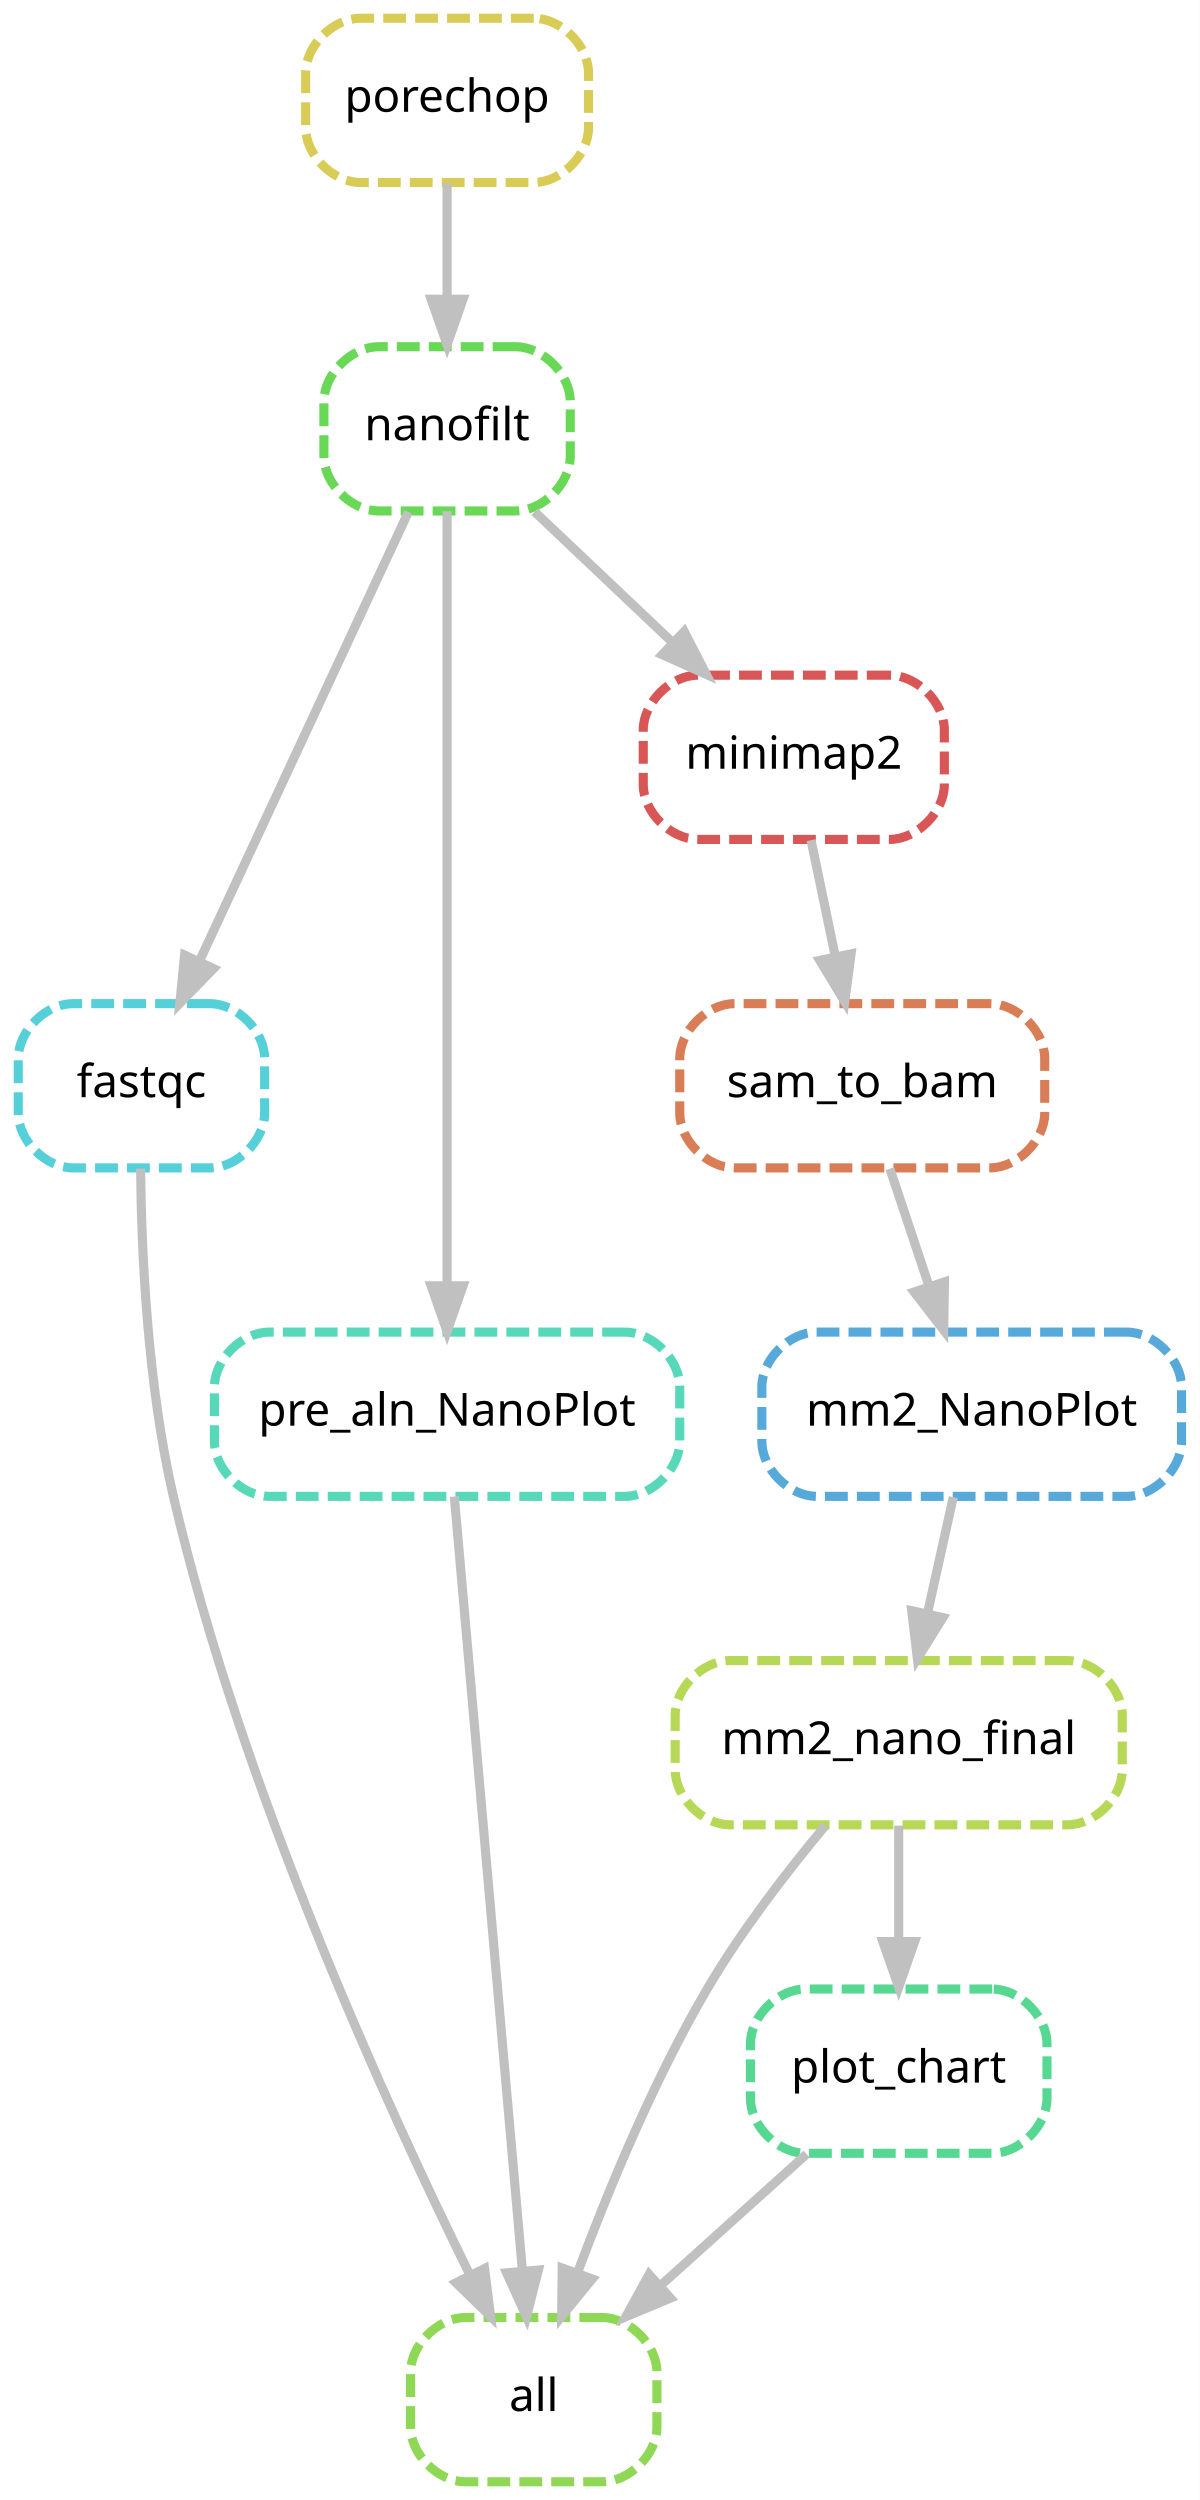
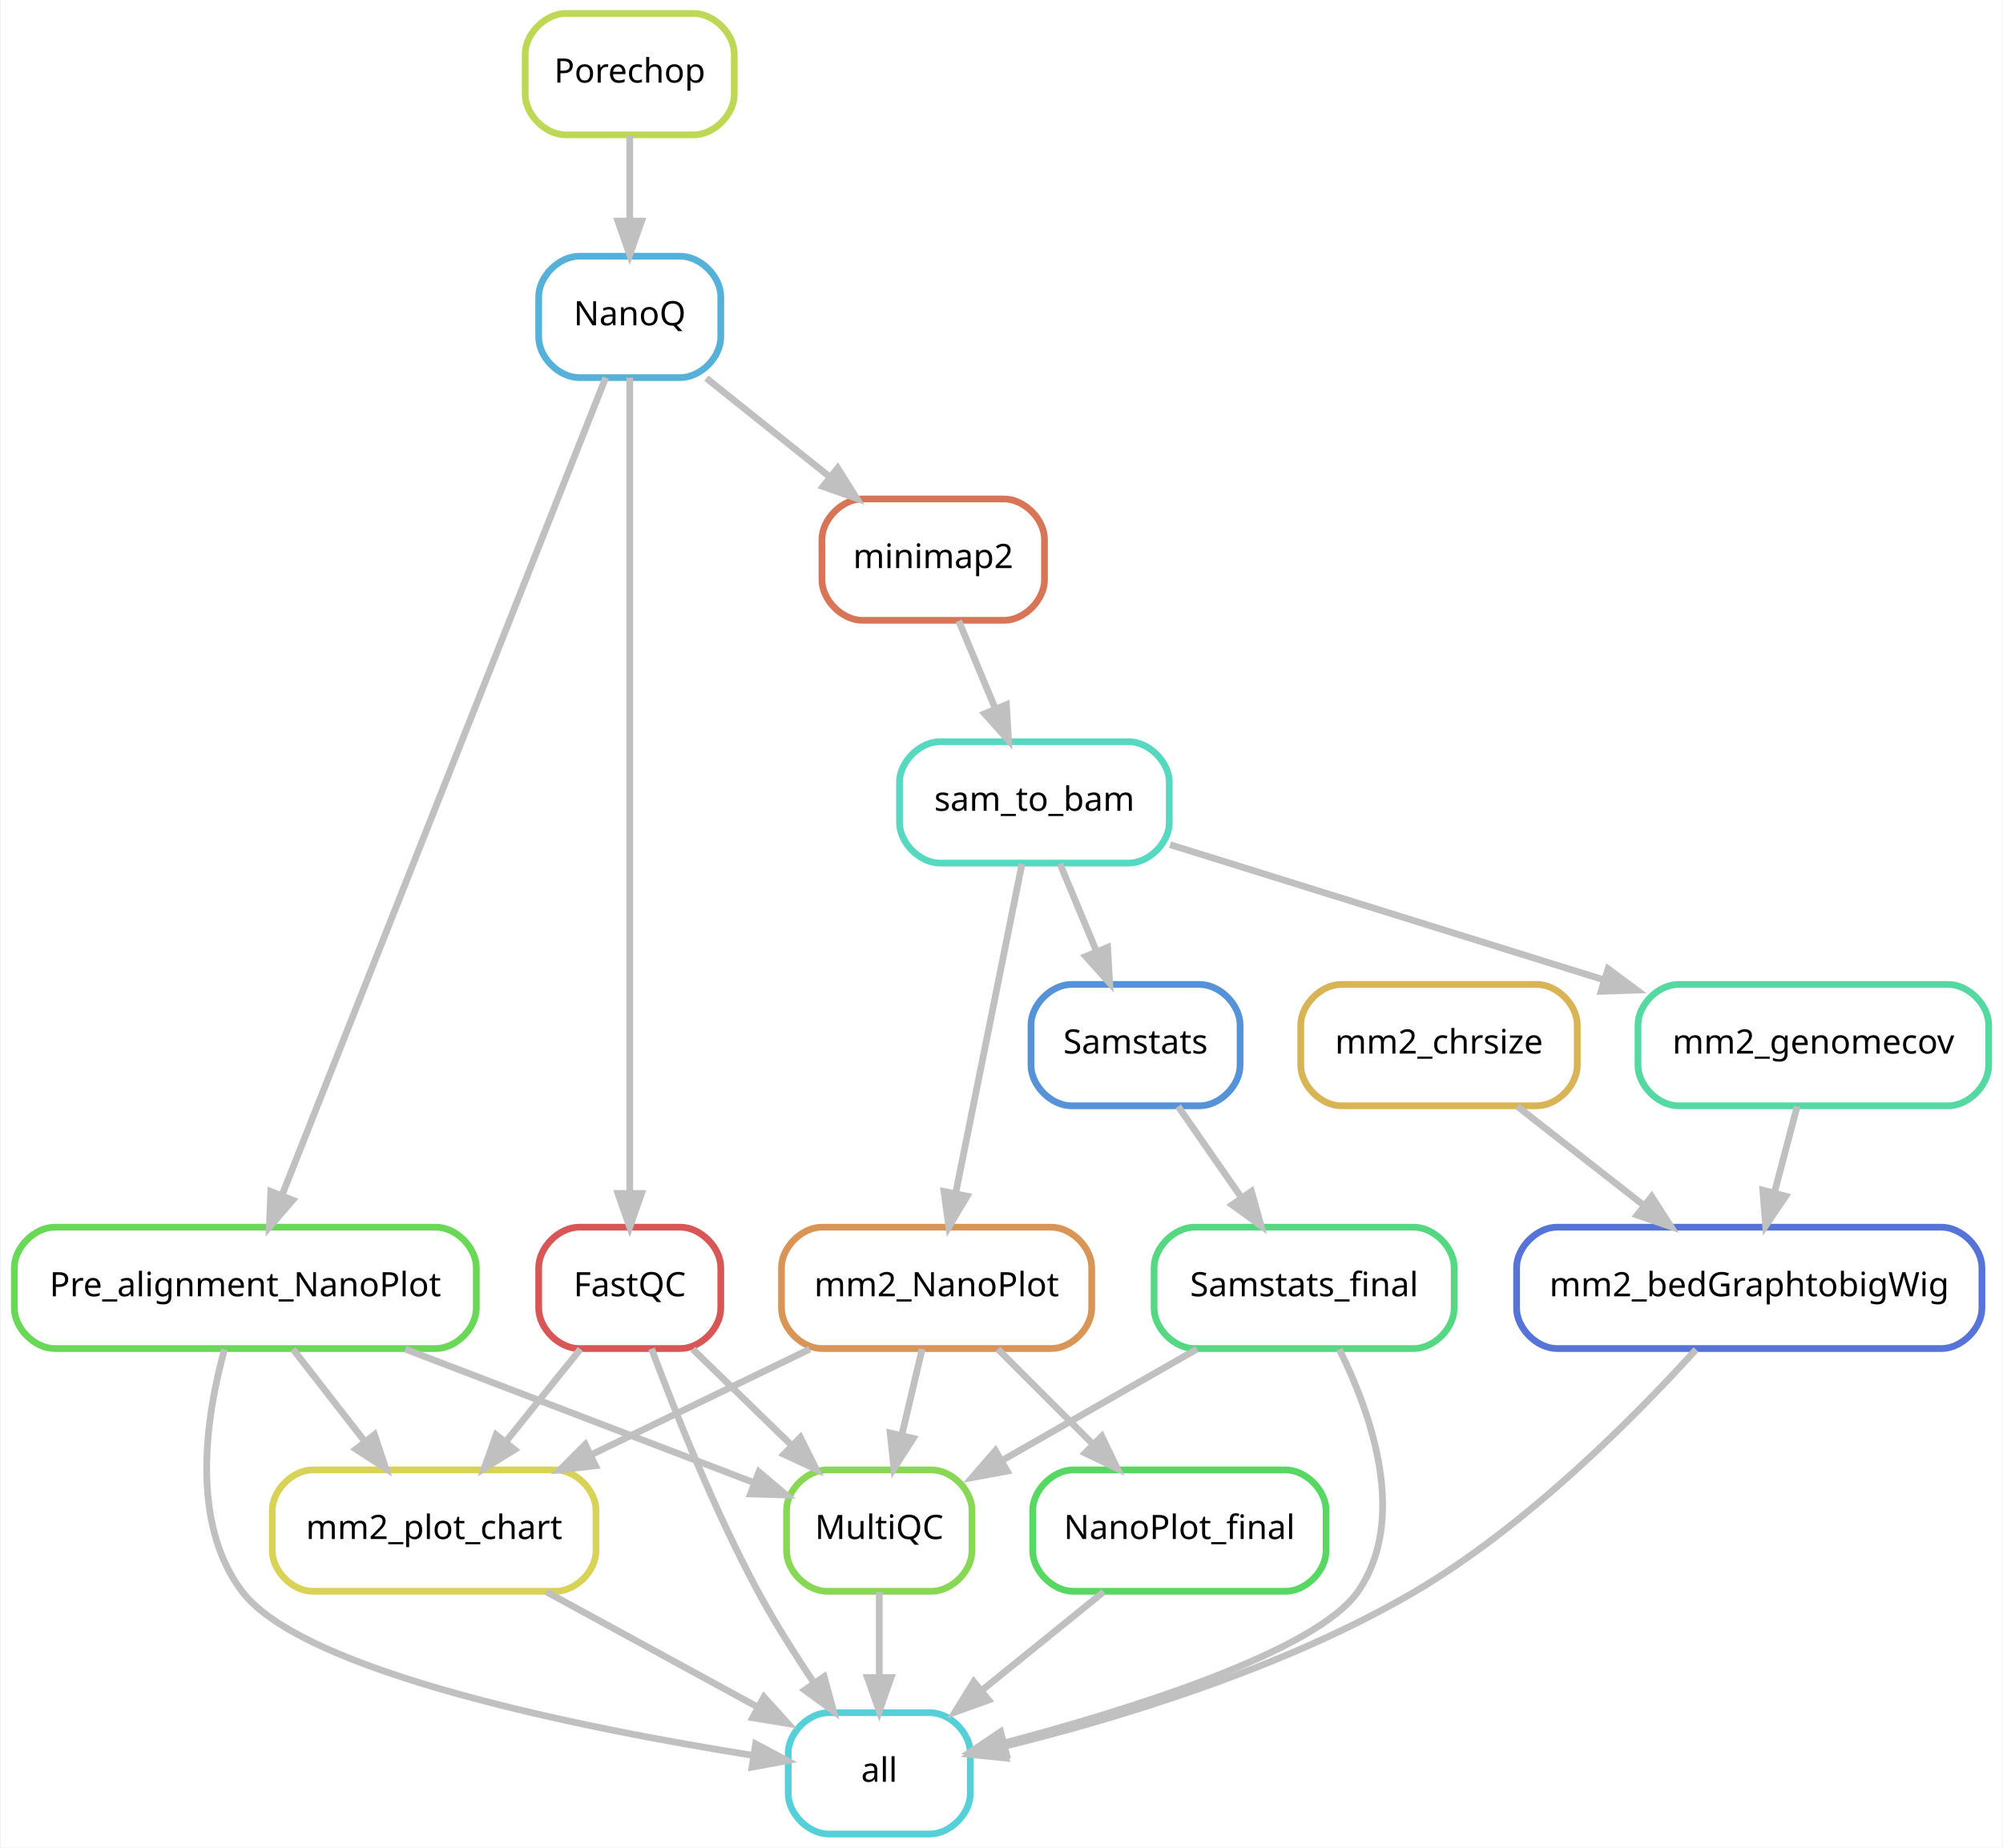
- <svg xmlns="http://www.w3.org/2000/svg" width="263pt" height="548pt" viewBox="0.00 0.00 263.00 548.00">
+ <svg xmlns="http://www.w3.org/2000/svg" width="594pt" height="548pt" viewBox="0.00 0.00 593.50 548.00">
  <g id="graph0" class="graph" transform="scale(1 1) rotate(0) translate(4 544)">
-     <polygon fill="#ffffff" stroke="transparent" points="-4,4 -4,-544 259,-544 259,4 -4,4" />
+     <polygon fill="#ffffff" stroke="transparent" points="-4,4 -4,-544 589.5,-544 589.5,4 -4,4" />
    <g id="node1" class="node">
-       <path fill="none" stroke="#8fd856" stroke-width="2" stroke-dasharray="5,2" d="M128,-36C128,-36 98,-36 98,-36 92,-36 86,-30 86,-24 86,-24 86,-12 86,-12 86,-6 92,0 98,0 98,0 128,0 128,0 134,0 140,-6 140,-12 140,-12 140,-24 140,-24 140,-30 134,-36 128,-36" />
-       <text text-anchor="middle" x="113" y="-15.5" font-family="sans" font-size="10.00" fill="#000000">all</text>
+       <path fill="none" stroke="#56d0d8" stroke-width="2" d="M271.5,-36C271.5,-36 241.5,-36 241.5,-36 235.5,-36 229.5,-30 229.5,-24 229.5,-24 229.5,-12 229.5,-12 229.5,-6 235.5,0 241.5,0 241.5,0 271.5,0 271.5,0 277.5,0 283.5,-6 283.5,-12 283.5,-12 283.5,-24 283.5,-24 283.5,-30 277.5,-36 271.5,-36" />
+       <text text-anchor="middle" x="256.5" y="-15.5" font-family="sans" font-size="10.00" fill="#000000">all</text>
    </g>
    <g id="node2" class="node">
-       <path fill="none" stroke="#56d0d8" stroke-width="2" stroke-dasharray="5,2" d="M42,-324C42,-324 12,-324 12,-324 6,-324 0,-318 0,-312 0,-312 0,-300 0,-300 0,-294 6,-288 12,-288 12,-288 42,-288 42,-288 48,-288 54,-294 54,-300 54,-300 54,-312 54,-312 54,-318 48,-324 42,-324" />
-       <text text-anchor="middle" x="27" y="-303.5" font-family="sans" font-size="10.00" fill="#000000">fastqc</text>
+       <path fill="none" stroke="#d85656" stroke-width="2" d="M197.5,-180C197.5,-180 167.5,-180 167.5,-180 161.5,-180 155.5,-174 155.5,-168 155.5,-168 155.5,-156 155.5,-156 155.5,-150 161.5,-144 167.5,-144 167.5,-144 197.5,-144 197.5,-144 203.5,-144 209.5,-150 209.5,-156 209.5,-156 209.5,-168 209.5,-168 209.5,-174 203.5,-180 197.5,-180" />
+       <text text-anchor="middle" x="182.5" y="-159.5" font-family="sans" font-size="10.00" fill="#000000">FastQC</text>
    </g>
    <g id="edge1" class="edge">
-       <path fill="none" stroke="#c0c0c0" stroke-width="2" d="M26.817,-287.827C27.003,-269.474 28.317,-240.423 34,-216 48.745,-152.632 80.491,-82.928 98.937,-45.469" />
-       <polygon fill="#c0c0c0" stroke="#c0c0c0" stroke-width="2" points="102.215,-46.739 103.541,-36.227 95.949,-43.617 102.215,-46.739" />
+       <path fill="none" stroke="#c0c0c0" stroke-width="2" d="M188.969,-143.951C195.865,-125.443 207.558,-96.045 220.5,-72 225.415,-62.869 231.448,-53.324 237.161,-44.843" />
+       <polygon fill="#c0c0c0" stroke="#c0c0c0" stroke-width="2" points="240.15,-46.674 242.938,-36.453 234.384,-42.704 240.15,-46.674" />
+     </g>
+     <g id="node12" class="node">
+       <path fill="none" stroke="#d8d356" stroke-width="2" d="M160.5,-108C160.5,-108 88.5,-108 88.5,-108 82.5,-108 76.5,-102 76.5,-96 76.5,-96 76.5,-84 76.5,-84 76.5,-78 82.5,-72 88.5,-72 88.5,-72 160.5,-72 160.5,-72 166.5,-72 172.5,-78 172.5,-84 172.5,-84 172.5,-96 172.5,-96 172.5,-102 166.5,-108 160.5,-108" />
+       <text text-anchor="middle" x="124.5" y="-87.5" font-family="sans" font-size="10.00" fill="#000000">mm2_plot_chart</text>
+     </g>
+     <g id="edge19" class="edge">
+       <path fill="none" stroke="#c0c0c0" stroke-width="2" d="M167.864,-143.831C161.184,-135.539 153.143,-125.557 145.81,-116.453" />
+       <polygon fill="#c0c0c0" stroke="#c0c0c0" stroke-width="2" points="148.332,-114.005 139.333,-108.413 142.881,-118.397 148.332,-114.005" />
+     </g>
+     <g id="node16" class="node">
+       <path fill="none" stroke="#88d856" stroke-width="2" d="M272,-108C272,-108 241,-108 241,-108 235,-108 229,-102 229,-96 229,-96 229,-84 229,-84 229,-78 235,-72 241,-72 241,-72 272,-72 272,-72 278,-72 284,-78 284,-84 284,-84 284,-96 284,-96 284,-102 278,-108 272,-108" />
+       <text text-anchor="middle" x="256.5" y="-87.5" font-family="sans" font-size="10.00" fill="#000000">MultiQC</text>
+     </g>
+     <g id="edge23" class="edge">
+       <path fill="none" stroke="#c0c0c0" stroke-width="2" d="M201.173,-143.831C210.025,-135.219 220.749,-124.785 230.389,-115.405" />
+       <polygon fill="#c0c0c0" stroke="#c0c0c0" stroke-width="2" points="233.106,-117.645 237.833,-108.163 228.225,-112.628 233.106,-117.645" />
    </g>
    <g id="node3" class="node">
-       <path fill="none" stroke="#68d856" stroke-width="2" stroke-dasharray="5,2" d="M109,-468C109,-468 79,-468 79,-468 73,-468 67,-462 67,-456 67,-456 67,-444 67,-444 67,-438 73,-432 79,-432 79,-432 109,-432 109,-432 115,-432 121,-438 121,-444 121,-444 121,-456 121,-456 121,-462 115,-468 109,-468" />
-       <text text-anchor="middle" x="94" y="-447.5" font-family="sans" font-size="10.00" fill="#000000">nanofilt</text>
+       <path fill="none" stroke="#56b1d8" stroke-width="2" d="M197.5,-468C197.5,-468 167.5,-468 167.5,-468 161.5,-468 155.5,-462 155.5,-456 155.5,-456 155.5,-444 155.5,-444 155.5,-438 161.5,-432 167.5,-432 167.5,-432 197.5,-432 197.5,-432 203.5,-432 209.5,-438 209.5,-444 209.5,-444 209.5,-456 209.5,-456 209.5,-462 203.5,-468 197.5,-468" />
+       <text text-anchor="middle" x="182.5" y="-447.5" font-family="sans" font-size="10.00" fill="#000000">NanoQ</text>
+     </g>
+     <g id="edge8" class="edge">
+       <path fill="none" stroke="#c0c0c0" stroke-width="2" d="M182.5,-431.984C182.5,-383.294 182.5,-248.796 182.5,-190.057" />
+       <polygon fill="#c0c0c0" stroke="#c0c0c0" stroke-width="2" points="186,-190.009 182.5,-180.009 179,-190.009 186,-190.009" />
+     </g>
+     <g id="node5" class="node">
+       <path fill="none" stroke="#68d856" stroke-width="2" d="M125,-180C125,-180 12,-180 12,-180 6,-180 0,-174 0,-168 0,-168 0,-156 0,-156 0,-150 6,-144 12,-144 12,-144 125,-144 125,-144 131,-144 137,-150 137,-156 137,-156 137,-168 137,-168 137,-174 131,-180 125,-180" />
+       <text text-anchor="middle" x="68.5" y="-159.5" font-family="sans" font-size="10.00" fill="#000000">Pre_alignment_NanoPlot</text>
+     </g>
+     <g id="edge10" class="edge">
+       <path fill="none" stroke="#c0c0c0" stroke-width="2" d="M175.369,-431.984C156.016,-383.092 102.414,-247.679 79.318,-189.33" />
+       <polygon fill="#c0c0c0" stroke="#c0c0c0" stroke-width="2" points="82.563,-188.019 75.629,-180.009 76.055,-190.595 82.563,-188.019" />
+     </g>
+     <g id="node9" class="node">
+       <path fill="none" stroke="#d87556" stroke-width="2" d="M293.5,-396C293.5,-396 251.5,-396 251.5,-396 245.5,-396 239.5,-390 239.5,-384 239.5,-384 239.5,-372 239.5,-372 239.5,-366 245.5,-360 251.5,-360 251.5,-360 293.5,-360 293.5,-360 299.5,-360 305.5,-366 305.5,-372 305.5,-372 305.5,-384 305.5,-384 305.5,-390 299.5,-396 293.5,-396" />
+       <text text-anchor="middle" x="272.5" y="-375.5" font-family="sans" font-size="10.00" fill="#000000">minimap2</text>
+     </g>
+     <g id="edge14" class="edge">
+       <path fill="none" stroke="#c0c0c0" stroke-width="2" d="M205.211,-431.831C216.296,-422.963 229.795,-412.164 241.785,-402.572" />
+       <polygon fill="#c0c0c0" stroke="#c0c0c0" stroke-width="2" points="244.174,-405.143 249.797,-396.163 239.801,-399.677 244.174,-405.143" />
+     </g>
+     <g id="node4" class="node">
+       <path fill="none" stroke="#bed856" stroke-width="2" d="M201.5,-540C201.5,-540 163.5,-540 163.5,-540 157.5,-540 151.5,-534 151.5,-528 151.5,-528 151.5,-516 151.5,-516 151.5,-510 157.5,-504 163.5,-504 163.5,-504 201.5,-504 201.5,-504 207.5,-504 213.5,-510 213.5,-516 213.5,-516 213.5,-528 213.5,-528 213.5,-534 207.5,-540 201.5,-540" />
+       <text text-anchor="middle" x="182.5" y="-519.5" font-family="sans" font-size="10.00" fill="#000000">Porechop</text>
+     </g>
+     <g id="edge9" class="edge">
+       <path fill="none" stroke="#c0c0c0" stroke-width="2" d="M182.5,-503.831C182.5,-496.131 182.5,-486.974 182.5,-478.417" />
+       <polygon fill="#c0c0c0" stroke="#c0c0c0" stroke-width="2" points="186,-478.413 182.5,-468.413 179,-478.413 186,-478.413" />
+     </g>
+     <g id="edge2" class="edge">
+       <path fill="none" stroke="#c0c0c0" stroke-width="2" d="M62.325,-143.771C56.877,-124.022 51.974,-92.584 67.5,-72 85.726,-47.837 169.436,-31.233 219.131,-23.314" />
+       <polygon fill="#c0c0c0" stroke="#c0c0c0" stroke-width="2" points="219.837,-26.746 229.183,-21.756 218.765,-19.829 219.837,-26.746" />
+     </g>
+     <g id="edge17" class="edge">
+       <path fill="none" stroke="#c0c0c0" stroke-width="2" d="M82.631,-143.831C89.081,-135.539 96.844,-125.557 103.925,-116.453" />
+       <polygon fill="#c0c0c0" stroke="#c0c0c0" stroke-width="2" points="106.802,-118.456 110.179,-108.413 101.276,-114.158 106.802,-118.456" />
+     </g>
+     <g id="edge26" class="edge">
+       <path fill="none" stroke="#c0c0c0" stroke-width="2" d="M115.94,-143.831C147.995,-131.555 189.714,-115.577 219.354,-104.226" />
+       <polygon fill="#c0c0c0" stroke="#c0c0c0" stroke-width="2" points="220.825,-107.411 228.911,-100.566 218.321,-100.874 220.825,-107.411" />
+     </g>
+     <g id="node6" class="node">
+       <path fill="none" stroke="#56d863" stroke-width="2" d="M377,-108C377,-108 314,-108 314,-108 308,-108 302,-102 302,-96 302,-96 302,-84 302,-84 302,-78 308,-72 314,-72 314,-72 377,-72 377,-72 383,-72 389,-78 389,-84 389,-84 389,-96 389,-96 389,-102 383,-108 377,-108" />
+       <text text-anchor="middle" x="345.5" y="-87.5" font-family="sans" font-size="10.00" fill="#000000">NanoPlot_final</text>
+     </g>
+     <g id="edge3" class="edge">
+       <path fill="none" stroke="#c0c0c0" stroke-width="2" d="M323.041,-71.831C312.079,-62.963 298.73,-52.164 286.873,-42.572" />
+       <polygon fill="#c0c0c0" stroke="#c0c0c0" stroke-width="2" points="288.927,-39.731 278.951,-36.163 284.524,-45.173 288.927,-39.731" />
+     </g>
+     <g id="node7" class="node">
+       <path fill="none" stroke="#d89556" stroke-width="2" d="M307.5,-180C307.5,-180 239.5,-180 239.5,-180 233.5,-180 227.5,-174 227.5,-168 227.5,-168 227.5,-156 227.5,-156 227.5,-150 233.5,-144 239.5,-144 239.5,-144 307.5,-144 307.5,-144 313.5,-144 319.5,-150 319.5,-156 319.5,-156 319.5,-168 319.5,-168 319.5,-174 313.5,-180 307.5,-180" />
+       <text text-anchor="middle" x="273.5" y="-159.5" font-family="sans" font-size="10.00" fill="#000000">mm2_NanoPlot</text>
+     </g>
+     <g id="edge11" class="edge">
+       <path fill="none" stroke="#c0c0c0" stroke-width="2" d="M291.669,-143.831C300.215,-135.285 310.556,-124.944 319.88,-115.62" />
+       <polygon fill="#c0c0c0" stroke="#c0c0c0" stroke-width="2" points="322.49,-117.959 327.087,-108.413 317.541,-113.01 322.49,-117.959" />
+     </g>
+     <g id="edge18" class="edge">
+       <path fill="none" stroke="#c0c0c0" stroke-width="2" d="M235.901,-143.831C216.15,-134.287 191.77,-122.507 170.858,-112.401" />
+       <polygon fill="#c0c0c0" stroke="#c0c0c0" stroke-width="2" points="172.355,-109.238 161.829,-108.038 169.31,-115.54 172.355,-109.238" />
+     </g>
+     <g id="edge25" class="edge">
+       <path fill="none" stroke="#c0c0c0" stroke-width="2" d="M269.21,-143.831C267.392,-136.131 265.23,-126.974 263.209,-118.417" />
+       <polygon fill="#c0c0c0" stroke="#c0c0c0" stroke-width="2" points="266.552,-117.341 260.848,-108.413 259.739,-118.95 266.552,-117.341" />
+     </g>
+     <g id="node8" class="node">
+       <path fill="none" stroke="#56d8c1" stroke-width="2" d="M330.5,-324C330.5,-324 274.5,-324 274.5,-324 268.5,-324 262.5,-318 262.5,-312 262.5,-312 262.5,-300 262.5,-300 262.5,-294 268.5,-288 274.5,-288 274.5,-288 330.5,-288 330.5,-288 336.5,-288 342.5,-294 342.5,-300 342.5,-300 342.5,-312 342.5,-312 342.5,-318 336.5,-324 330.5,-324" />
+       <text text-anchor="middle" x="302.5" y="-303.5" font-family="sans" font-size="10.00" fill="#000000">sam_to_bam</text>
+     </g>
+     <g id="edge12" class="edge">
+       <path fill="none" stroke="#c0c0c0" stroke-width="2" d="M298.827,-287.762C293.859,-263.093 284.951,-218.86 279.134,-189.973" />
+       <polygon fill="#c0c0c0" stroke="#c0c0c0" stroke-width="2" points="282.548,-189.202 277.143,-180.09 275.686,-190.584 282.548,-189.202" />
+     </g>
+     <g id="node11" class="node">
+       <path fill="none" stroke="#5692d8" stroke-width="2" d="M351.5,-252C351.5,-252 313.5,-252 313.5,-252 307.5,-252 301.5,-246 301.5,-240 301.5,-240 301.5,-228 301.5,-228 301.5,-222 307.5,-216 313.5,-216 313.5,-216 351.5,-216 351.5,-216 357.5,-216 363.5,-222 363.5,-228 363.5,-228 363.5,-240 363.5,-240 363.5,-246 357.5,-252 351.5,-252" />
+       <text text-anchor="middle" x="332.5" y="-231.5" font-family="sans" font-size="10.00" fill="#000000">Samstats</text>
+     </g>
+     <g id="edge16" class="edge">
+       <path fill="none" stroke="#c0c0c0" stroke-width="2" d="M310.07,-287.831C313.349,-279.962 317.262,-270.571 320.894,-261.853" />
+       <polygon fill="#c0c0c0" stroke="#c0c0c0" stroke-width="2" points="324.212,-262.99 324.828,-252.413 317.751,-260.298 324.212,-262.99" />
+     </g>
+     <g id="node15" class="node">
+       <path fill="none" stroke="#56d8a2" stroke-width="2" d="M573.5,-252C573.5,-252 493.5,-252 493.5,-252 487.5,-252 481.5,-246 481.5,-240 481.5,-240 481.5,-228 481.5,-228 481.5,-222 487.5,-216 493.5,-216 493.5,-216 573.5,-216 573.5,-216 579.5,-216 585.5,-222 585.5,-228 585.5,-228 585.5,-240 585.5,-240 585.5,-246 579.5,-252 573.5,-252" />
+       <text text-anchor="middle" x="533.5" y="-231.5" font-family="sans" font-size="10.00" fill="#000000">mm2_genomecov</text>
+     </g>
+     <g id="edge22" class="edge">
+       <path fill="none" stroke="#c0c0c0" stroke-width="2" d="M342.737,-293.459C378.279,-282.38 430.663,-266.053 471.549,-253.31" />
+       <polygon fill="#c0c0c0" stroke="#c0c0c0" stroke-width="2" points="472.64,-256.635 481.146,-250.318 470.557,-249.952 472.64,-256.635" />
+     </g>
+     <g id="edge13" class="edge">
+       <path fill="none" stroke="#c0c0c0" stroke-width="2" d="M280.07,-359.831C283.349,-351.962 287.262,-342.571 290.894,-333.853" />
+       <polygon fill="#c0c0c0" stroke="#c0c0c0" stroke-width="2" points="294.212,-334.99 294.828,-324.413 287.751,-332.298 294.212,-334.99" />
+     </g>
+     <g id="node10" class="node">
+       <path fill="none" stroke="#56d882" stroke-width="2" d="M415,-180C415,-180 350,-180 350,-180 344,-180 338,-174 338,-168 338,-168 338,-156 338,-156 338,-150 344,-144 350,-144 350,-144 415,-144 415,-144 421,-144 427,-150 427,-156 427,-156 427,-168 427,-168 427,-174 421,-180 415,-180" />
+       <text text-anchor="middle" x="382.5" y="-159.5" font-family="sans" font-size="10.00" fill="#000000">Samstats_final</text>
+     </g>
+     <g id="edge4" class="edge">
+       <path fill="none" stroke="#c0c0c0" stroke-width="2" d="M392.939,-143.786C402.553,-124.336 413.275,-93.426 398.5,-72 386.198,-54.161 331.187,-36.975 293.361,-26.953" />
+       <polygon fill="#c0c0c0" stroke="#c0c0c0" stroke-width="2" points="294.233,-23.564 283.675,-24.443 292.477,-30.34 294.233,-23.564" />
+     </g>
+     <g id="edge24" class="edge">
+       <path fill="none" stroke="#c0c0c0" stroke-width="2" d="M350.705,-143.831C333.118,-133.781 311.19,-121.251 292.916,-110.809" />
+       <polygon fill="#c0c0c0" stroke="#c0c0c0" stroke-width="2" points="294.424,-107.64 284.005,-105.717 290.951,-113.718 294.424,-107.64" />
+     </g>
+     <g id="edge15" class="edge">
+       <path fill="none" stroke="#c0c0c0" stroke-width="2" d="M345.117,-215.831C350.817,-207.623 357.666,-197.761 363.936,-188.732" />
+       <polygon fill="#c0c0c0" stroke="#c0c0c0" stroke-width="2" points="366.884,-190.623 369.713,-180.413 361.134,-186.631 366.884,-190.623" />
    </g>
    <g id="edge5" class="edge">
-       <path fill="none" stroke="#c0c0c0" stroke-width="2" d="M85.514,-431.762C73.936,-406.876 53.094,-362.082 39.663,-333.216" />
-       <polygon fill="#c0c0c0" stroke="#c0c0c0" stroke-width="2" points="42.809,-331.68 35.417,-324.09 36.462,-334.633 42.809,-331.68" />
+       <path fill="none" stroke="#c0c0c0" stroke-width="2" d="M157.809,-71.831C176.93,-61.402 200.948,-48.301 220.502,-37.635" />
+       <polygon fill="#c0c0c0" stroke="#c0c0c0" stroke-width="2" points="222.316,-40.632 229.419,-32.771 218.964,-34.487 222.316,-40.632" />
    </g>
-     <g id="node5" class="node">
-       <path fill="none" stroke="#56d8b9" stroke-width="2" stroke-dasharray="5,2" d="M133,-252C133,-252 55,-252 55,-252 49,-252 43,-246 43,-240 43,-240 43,-228 43,-228 43,-222 49,-216 55,-216 55,-216 133,-216 133,-216 139,-216 145,-222 145,-228 145,-228 145,-240 145,-240 145,-246 139,-252 133,-252" />
-       <text text-anchor="middle" x="94" y="-231.5" font-family="sans" font-size="10.00" fill="#000000">pre_aln_NanoPlot</text>
+     <g id="node13" class="node">
+       <path fill="none" stroke="#5673d8" stroke-width="2" d="M571.5,-180C571.5,-180 457.5,-180 457.5,-180 451.5,-180 445.5,-174 445.5,-168 445.5,-168 445.5,-156 445.5,-156 445.5,-150 451.5,-144 457.5,-144 457.5,-144 571.5,-144 571.5,-144 577.5,-144 583.5,-150 583.5,-156 583.5,-156 583.5,-168 583.5,-168 583.5,-174 577.5,-180 571.5,-180" />
+       <text text-anchor="middle" x="514.5" y="-159.5" font-family="sans" font-size="10.00" fill="#000000">mm2_bedGraphtobigWig</text>
+     </g>
+     <g id="edge6" class="edge">
+       <path fill="none" stroke="#c0c0c0" stroke-width="2" d="M498.712,-143.71C480.483,-123.609 448.718,-91.579 415.5,-72 376.694,-49.127 326.808,-34.193 293.355,-25.947" />
+       <polygon fill="#c0c0c0" stroke="#c0c0c0" stroke-width="2" points="294.07,-22.519 283.531,-23.601 292.445,-29.328 294.07,-22.519" />
+     </g>
+     <g id="node14" class="node">
+       <path fill="none" stroke="#d8b456" stroke-width="2" d="M451.5,-252C451.5,-252 393.5,-252 393.5,-252 387.5,-252 381.5,-246 381.5,-240 381.5,-240 381.5,-228 381.5,-228 381.5,-222 387.5,-216 393.5,-216 393.5,-216 451.5,-216 451.5,-216 457.5,-216 463.5,-222 463.5,-228 463.5,-228 463.5,-240 463.5,-240 463.5,-246 457.5,-252 451.5,-252" />
+       <text text-anchor="middle" x="422.5" y="-231.5" font-family="sans" font-size="10.00" fill="#000000">mm2_chrsize</text>
+     </g>
+     <g id="edge20" class="edge">
+       <path fill="none" stroke="#c0c0c0" stroke-width="2" d="M445.716,-215.831C457.047,-206.963 470.846,-196.164 483.103,-186.572" />
+       <polygon fill="#c0c0c0" stroke="#c0c0c0" stroke-width="2" points="485.574,-189.082 491.292,-180.163 481.26,-183.57 485.574,-189.082" />
+     </g>
+     <g id="edge21" class="edge">
+       <path fill="none" stroke="#c0c0c0" stroke-width="2" d="M528.706,-215.831C526.651,-208.046 524.204,-198.773 521.924,-190.135" />
+       <polygon fill="#c0c0c0" stroke="#c0c0c0" stroke-width="2" points="525.295,-189.189 519.359,-180.413 518.527,-190.975 525.295,-189.189" />
    </g>
    <g id="edge7" class="edge">
-       <path fill="none" stroke="#c0c0c0" stroke-width="2" d="M94,-431.955C94,-394.394 94,-307.554 94,-262.41" />
-       <polygon fill="#c0c0c0" stroke="#c0c0c0" stroke-width="2" points="97.5,-262.145 94,-252.145 90.5,-262.145 97.5,-262.145" />
-     </g>
-     <g id="node9" class="node">
-       <path fill="none" stroke="#d85656" stroke-width="2" stroke-dasharray="5,2" d="M191,-396C191,-396 149,-396 149,-396 143,-396 137,-390 137,-384 137,-384 137,-372 137,-372 137,-366 143,-360 149,-360 149,-360 191,-360 191,-360 197,-360 203,-366 203,-372 203,-372 203,-384 203,-384 203,-390 197,-396 191,-396" />
-       <text text-anchor="middle" x="170" y="-375.5" font-family="sans" font-size="10.00" fill="#000000">minimap2</text>
-     </g>
-     <g id="edge11" class="edge">
-       <path fill="none" stroke="#c0c0c0" stroke-width="2" d="M113.178,-431.831C122.359,-423.134 133.501,-412.578 143.478,-403.127" />
-       <polygon fill="#c0c0c0" stroke="#c0c0c0" stroke-width="2" points="145.976,-405.581 150.828,-396.163 141.161,-400.5 145.976,-405.581" />
-     </g>
-     <g id="node4" class="node">
-       <path fill="none" stroke="#d8cb56" stroke-width="2" stroke-dasharray="5,2" d="M113,-540C113,-540 75,-540 75,-540 69,-540 63,-534 63,-528 63,-528 63,-516 63,-516 63,-510 69,-504 75,-504 75,-504 113,-504 113,-504 119,-504 125,-510 125,-516 125,-516 125,-528 125,-528 125,-534 119,-540 113,-540" />
-       <text text-anchor="middle" x="94" y="-519.5" font-family="sans" font-size="10.00" fill="#000000">porechop</text>
-     </g>
-     <g id="edge6" class="edge">
-       <path fill="none" stroke="#c0c0c0" stroke-width="2" d="M94,-503.831C94,-496.131 94,-486.974 94,-478.417" />
-       <polygon fill="#c0c0c0" stroke="#c0c0c0" stroke-width="2" points="97.5,-478.413 94,-468.413 90.5,-478.413 97.5,-478.413" />
-     </g>
-     <g id="edge2" class="edge">
-       <path fill="none" stroke="#c0c0c0" stroke-width="2" d="M95.587,-215.956C98.898,-178.314 106.562,-91.187 110.526,-46.125" />
-       <polygon fill="#c0c0c0" stroke="#c0c0c0" stroke-width="2" points="114.014,-46.413 111.404,-36.145 107.041,-45.8 114.014,-46.413" />
-     </g>
-     <g id="node6" class="node">
-       <path fill="none" stroke="#b6d856" stroke-width="2" stroke-dasharray="5,2" d="M230,-180C230,-180 156,-180 156,-180 150,-180 144,-174 144,-168 144,-168 144,-156 144,-156 144,-150 150,-144 156,-144 156,-144 230,-144 230,-144 236,-144 242,-150 242,-156 242,-156 242,-168 242,-168 242,-174 236,-180 230,-180" />
-       <text text-anchor="middle" x="193" y="-159.5" font-family="sans" font-size="10.00" fill="#000000">mm2_nano_final</text>
-     </g>
-     <g id="edge3" class="edge">
-       <path fill="none" stroke="#c0c0c0" stroke-width="2" d="M176.957,-143.868C168.535,-133.771 158.449,-120.705 151,-108 139.347,-88.124 129.361,-64 122.554,-45.733" />
-       <polygon fill="#c0c0c0" stroke="#c0c0c0" stroke-width="2" points="125.814,-44.455 119.109,-36.251 119.235,-46.845 125.814,-44.455" />
-     </g>
-     <g id="node10" class="node">
-       <path fill="none" stroke="#56d892" stroke-width="2" stroke-dasharray="5,2" d="M213.5,-108C213.5,-108 172.5,-108 172.5,-108 166.5,-108 160.5,-102 160.5,-96 160.5,-96 160.5,-84 160.5,-84 160.5,-78 166.5,-72 172.5,-72 172.5,-72 213.5,-72 213.5,-72 219.5,-72 225.5,-78 225.5,-84 225.5,-84 225.5,-96 225.5,-96 225.5,-102 219.5,-108 213.5,-108" />
-       <text text-anchor="middle" x="193" y="-87.5" font-family="sans" font-size="10.00" fill="#000000">plot_chart</text>
-     </g>
-     <g id="edge12" class="edge">
-       <path fill="none" stroke="#c0c0c0" stroke-width="2" d="M193,-143.831C193,-136.131 193,-126.974 193,-118.417" />
-       <polygon fill="#c0c0c0" stroke="#c0c0c0" stroke-width="2" points="196.5,-118.413 193,-108.413 189.5,-118.413 196.5,-118.413" />
-     </g>
-     <g id="node7" class="node">
-       <path fill="none" stroke="#56a9d8" stroke-width="2" stroke-dasharray="5,2" d="M243,-252C243,-252 175,-252 175,-252 169,-252 163,-246 163,-240 163,-240 163,-228 163,-228 163,-222 169,-216 175,-216 175,-216 243,-216 243,-216 249,-216 255,-222 255,-228 255,-228 255,-240 255,-240 255,-246 249,-252 243,-252" />
-       <text text-anchor="middle" x="209" y="-231.5" font-family="sans" font-size="10.00" fill="#000000">mm2_NanoPlot</text>
-     </g>
-     <g id="edge8" class="edge">
-       <path fill="none" stroke="#c0c0c0" stroke-width="2" d="M204.963,-215.831C203.251,-208.131 201.216,-198.974 199.315,-190.417" />
-       <polygon fill="#c0c0c0" stroke="#c0c0c0" stroke-width="2" points="202.678,-189.416 197.092,-180.413 195.845,-190.934 202.678,-189.416" />
-     </g>
-     <g id="node8" class="node">
-       <path fill="none" stroke="#d87d56" stroke-width="2" stroke-dasharray="5,2" d="M213,-324C213,-324 157,-324 157,-324 151,-324 145,-318 145,-312 145,-312 145,-300 145,-300 145,-294 151,-288 157,-288 157,-288 213,-288 213,-288 219,-288 225,-294 225,-300 225,-300 225,-312 225,-312 225,-318 219,-324 213,-324" />
-       <text text-anchor="middle" x="185" y="-303.5" font-family="sans" font-size="10.00" fill="#000000">sam_to_bam</text>
-     </g>
-     <g id="edge9" class="edge">
-       <path fill="none" stroke="#c0c0c0" stroke-width="2" d="M191.056,-287.831C193.651,-280.046 196.742,-270.773 199.622,-262.135" />
-       <polygon fill="#c0c0c0" stroke="#c0c0c0" stroke-width="2" points="203.02,-263.007 202.862,-252.413 196.38,-260.793 203.02,-263.007" />
-     </g>
-     <g id="edge10" class="edge">
-       <path fill="none" stroke="#c0c0c0" stroke-width="2" d="M173.785,-359.831C175.389,-352.131 177.297,-342.974 179.08,-334.417" />
-       <polygon fill="#c0c0c0" stroke="#c0c0c0" stroke-width="2" points="182.551,-334.917 181.164,-324.413 175.698,-333.489 182.551,-334.917" />
-     </g>
-     <g id="edge4" class="edge">
-       <path fill="none" stroke="#c0c0c0" stroke-width="2" d="M172.813,-71.831C163.149,-63.134 151.42,-52.578 140.918,-43.127" />
-       <polygon fill="#c0c0c0" stroke="#c0c0c0" stroke-width="2" points="142.955,-40.251 133.181,-36.163 138.273,-45.454 142.955,-40.251" />
+       <path fill="none" stroke="#c0c0c0" stroke-width="2" d="M256.5,-71.831C256.5,-64.131 256.5,-54.974 256.5,-46.417" />
+       <polygon fill="#c0c0c0" stroke="#c0c0c0" stroke-width="2" points="260,-46.413 256.5,-36.413 253,-46.413 260,-46.413" />
    </g>
  </g>
</svg>
